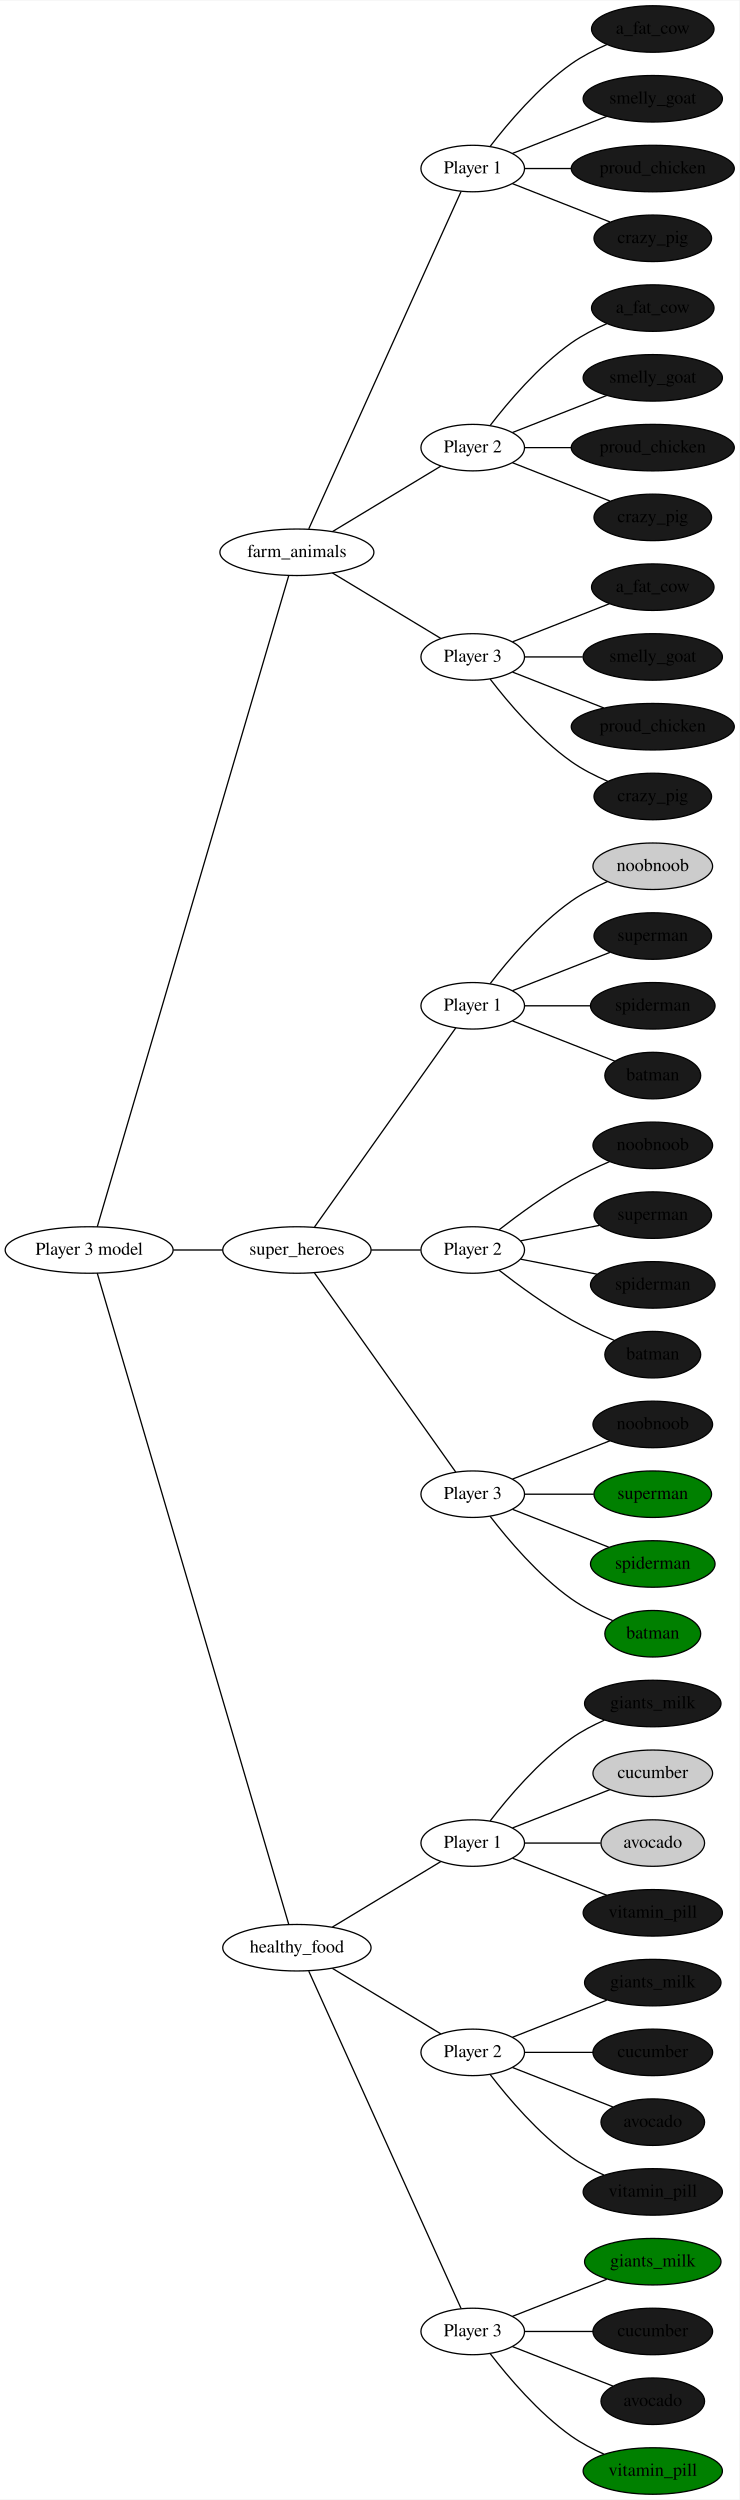
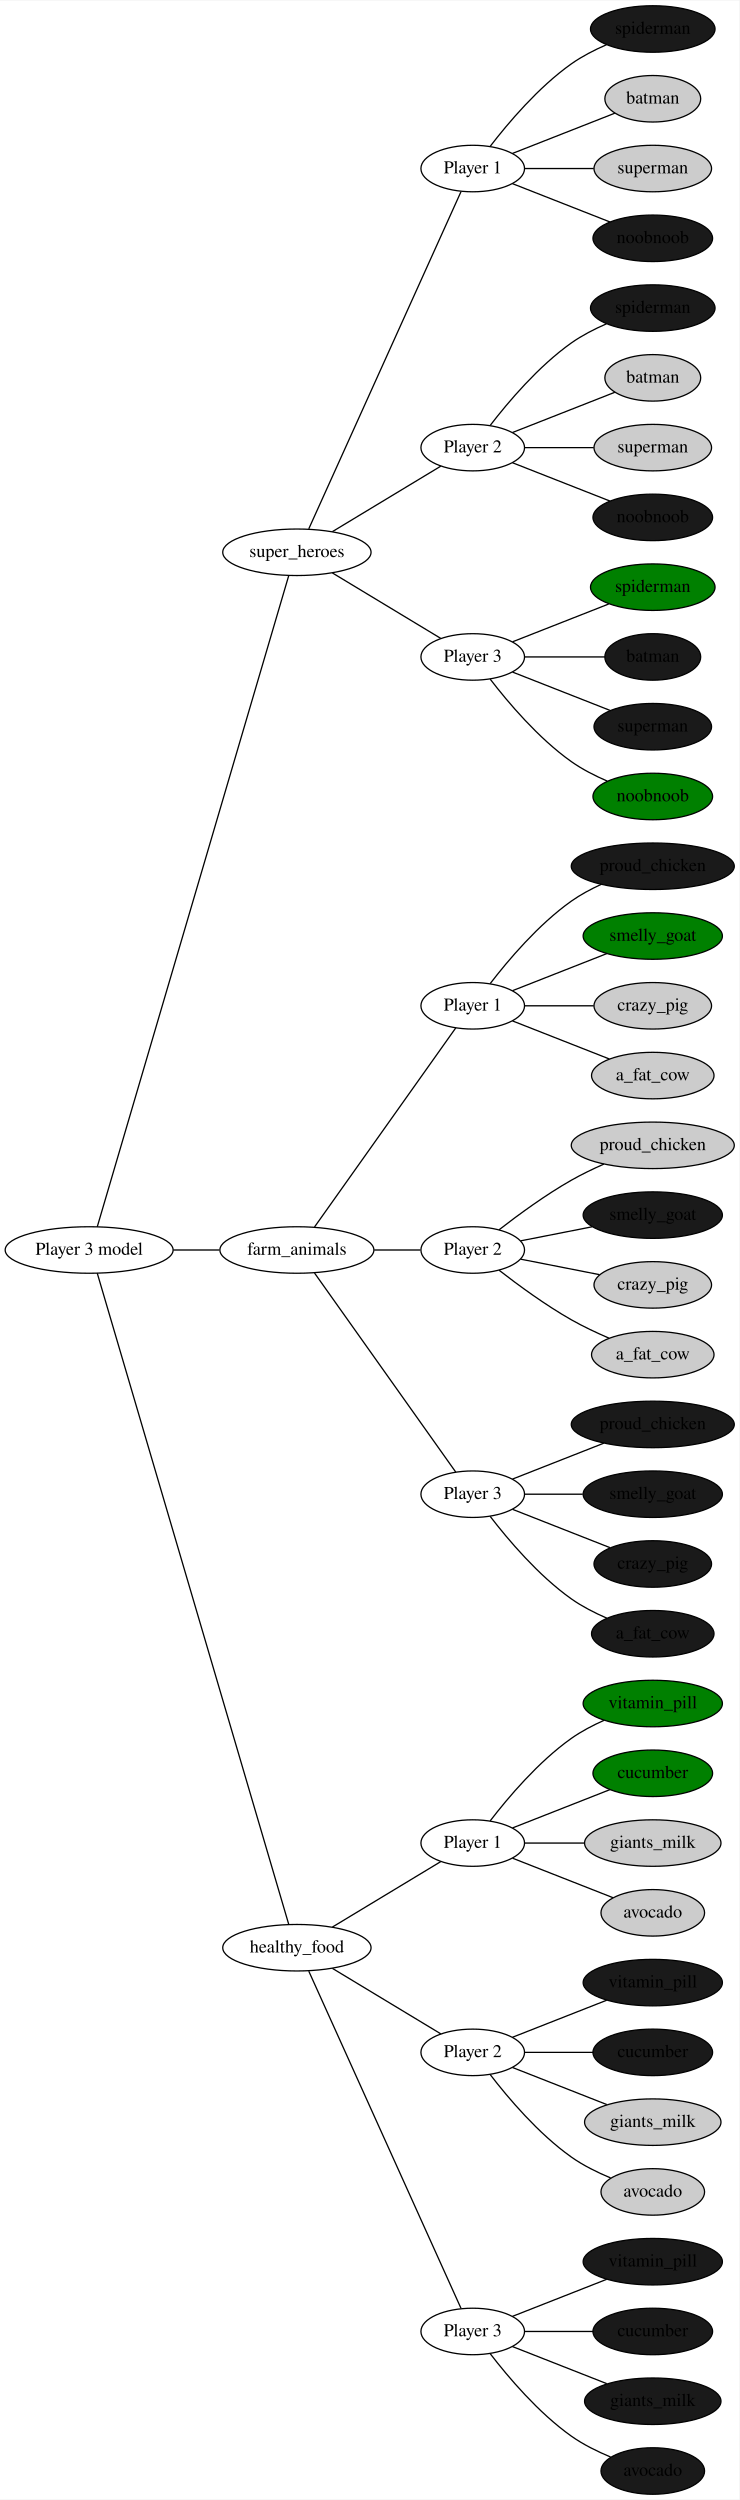
<svg xmlns="http://www.w3.org/2000/svg" width="572pt" height="1934pt" viewBox="0.00 0.00 572.26 1934.00">
  <g id="graph0" class="graph" transform="scale(1 1) rotate(0) translate(4 1930)">
    <polygon fill="white" stroke="none" points="-4,4 -4,-1930 568.26,-1930 568.26,4 -4,4" />
    <g id="node1" class="node">
      <ellipse fill="none" stroke="black" cx="64.994" cy="-963" rx="64.989" ry="18" />
      <text text-anchor="middle" x="64.994" y="-959.3" font-family="Times,serif" font-size="14.00">Player 3 model</text>
    </g>
    <g id="node2" class="node">
-       <ellipse fill="none" stroke="black" cx="225.783" cy="-1503" rx="59.59" ry="18" />
-       <text text-anchor="middle" x="225.783" y="-1499.3" font-family="Times,serif" font-size="14.00">farm_animals</text>
+       <ellipse fill="none" stroke="black" cx="225.783" cy="-1503" rx="57.391" ry="18" />
+       <text text-anchor="middle" x="225.783" y="-1499.3" font-family="Times,serif" font-size="14.00">super_heroes</text>
    </g>
    <g id="edge1" class="edge">
      <path fill="none" stroke="black" d="M71.277,-980.967C95.439,-1063.14 195.277,-1402.66 219.48,-1484.97" />
    </g>
    <g id="node6" class="node">
-       <ellipse fill="none" stroke="black" cx="225.783" cy="-963" rx="57.391" ry="18" />
-       <text text-anchor="middle" x="225.783" y="-959.3" font-family="Times,serif" font-size="14.00">super_heroes</text>
+       <ellipse fill="none" stroke="black" cx="225.783" cy="-963" rx="59.59" ry="18" />
+       <text text-anchor="middle" x="225.783" y="-959.3" font-family="Times,serif" font-size="14.00">farm_animals</text>
    </g>
    <g id="edge5" class="edge">
-       <path fill="none" stroke="black" d="M130.122,-963C142.775,-963 155.965,-963 168.342,-963" />
+       <path fill="none" stroke="black" d="M130.122,-963C141.914,-963 154.173,-963 165.805,-963" />
    </g>
    <g id="node10" class="node">
      <ellipse fill="none" stroke="black" cx="225.783" cy="-423" rx="57.391" ry="18" />
      <text text-anchor="middle" x="225.783" y="-419.3" font-family="Times,serif" font-size="14.00">healthy_food</text>
    </g>
    <g id="edge9" class="edge">
      <path fill="none" stroke="black" d="M71.277,-945.033C95.439,-862.864 195.277,-523.344 219.48,-441.034" />
    </g>
    <g id="node3" class="node">
      <ellipse fill="none" stroke="black" cx="361.874" cy="-1800" rx="40.094" ry="18" />
      <text text-anchor="middle" x="361.874" y="-1796.3" font-family="Times,serif" font-size="14.00">Player 1</text>
    </g>
    <g id="edge2" class="edge">
      <path fill="none" stroke="black" d="M234.969,-1521.13C258.965,-1574.28 328.937,-1729.26 352.795,-1782.11" />
    </g>
    <g id="node4" class="node">
      <ellipse fill="none" stroke="black" cx="361.874" cy="-1584" rx="40.094" ry="18" />
      <text text-anchor="middle" x="361.874" y="-1580.3" font-family="Times,serif" font-size="14.00">Player 2</text>
    </g>
    <g id="edge3" class="edge">
      <path fill="none" stroke="black" d="M253.275,-1519C277.699,-1533.76 313.624,-1555.46 337.133,-1569.66" />
    </g>
    <g id="node5" class="node">
      <ellipse fill="none" stroke="black" cx="361.874" cy="-1422" rx="40.094" ry="18" />
      <text text-anchor="middle" x="361.874" y="-1418.3" font-family="Times,serif" font-size="14.00">Player 3</text>
    </g>
    <g id="edge4" class="edge">
      <path fill="none" stroke="black" d="M253.275,-1487C277.699,-1472.24 313.624,-1450.54 337.133,-1436.34" />
    </g>
    <g id="node14" class="node">
-       <ellipse fill="#1a1a1a" stroke="black" cx="501.215" cy="-1908" rx="47.392" ry="18" />
-       <text text-anchor="middle" x="501.215" y="-1904.3" font-family="Times,serif" font-size="14.00">a_fat_cow</text>
+       <ellipse fill="#1a1a1a" stroke="black" cx="501.215" cy="-1908" rx="48.192" ry="18" />
+       <text text-anchor="middle" x="501.215" y="-1904.3" font-family="Times,serif" font-size="14.00">spiderman</text>
    </g>
    <g id="edge13" class="edge">
-       <path fill="none" stroke="black" d="M375.354,-1817.14C389.088,-1835.02 412.63,-1862.91 438.171,-1881 446.511,-1886.91 456.349,-1891.92 465.702,-1895.96" />
+       <path fill="none" stroke="black" d="M375.354,-1817.14C389.088,-1835.02 412.63,-1862.91 438.171,-1881 446.416,-1886.84 456.123,-1891.8 465.38,-1895.82" />
    </g>
    <g id="node15" class="node">
-       <ellipse fill="#1a1a1a" stroke="black" cx="501.215" cy="-1854" rx="53.891" ry="18" />
-       <text text-anchor="middle" x="501.215" y="-1850.3" font-family="Times,serif" font-size="14.00">smelly_goat</text>
+       <ellipse fill="#cccccc" stroke="black" cx="501.215" cy="-1854" rx="37.093" ry="18" />
+       <text text-anchor="middle" x="501.215" y="-1850.3" font-family="Times,serif" font-size="14.00">batman</text>
    </g>
    <g id="edge14" class="edge">
-       <path fill="none" stroke="black" d="M392.675,-1811.72C414.134,-1820.15 443.143,-1831.56 465.625,-1840.4" />
+       <path fill="none" stroke="black" d="M392.675,-1811.72C416.185,-1820.96 448.758,-1833.77 471.88,-1842.86" />
    </g>
    <g id="node16" class="node">
-       <ellipse fill="#1a1a1a" stroke="black" cx="501.215" cy="-1800" rx="63.089" ry="18" />
-       <text text-anchor="middle" x="501.215" y="-1796.3" font-family="Times,serif" font-size="14.00">proud_chicken</text>
+       <ellipse fill="#cccccc" stroke="black" cx="501.215" cy="-1800" rx="45.492" ry="18" />
+       <text text-anchor="middle" x="501.215" y="-1796.3" font-family="Times,serif" font-size="14.00">superman</text>
    </g>
    <g id="edge15" class="edge">
-       <path fill="none" stroke="black" d="M402.231,-1800C413.407,-1800 425.859,-1800 438.036,-1800" />
+       <path fill="none" stroke="black" d="M402.231,-1800C418.876,-1800 438.351,-1800 455.534,-1800" />
    </g>
    <g id="node17" class="node">
-       <ellipse fill="#1a1a1a" stroke="black" cx="501.215" cy="-1746" rx="45.492" ry="18" />
-       <text text-anchor="middle" x="501.215" y="-1742.3" font-family="Times,serif" font-size="14.00">crazy_pig</text>
+       <ellipse fill="#1a1a1a" stroke="black" cx="501.215" cy="-1746" rx="46.292" ry="18" />
+       <text text-anchor="middle" x="501.215" y="-1742.3" font-family="Times,serif" font-size="14.00">noobnoob</text>
    </g>
    <g id="edge16" class="edge">
      <path fill="none" stroke="black" d="M392.675,-1788.28C414.923,-1779.54 445.287,-1767.6 468.077,-1758.64" />
    </g>
    <g id="node18" class="node">
-       <ellipse fill="#1a1a1a" stroke="black" cx="501.215" cy="-1692" rx="47.392" ry="18" />
-       <text text-anchor="middle" x="501.215" y="-1688.3" font-family="Times,serif" font-size="14.00">a_fat_cow</text>
+       <ellipse fill="#1a1a1a" stroke="black" cx="501.215" cy="-1692" rx="48.192" ry="18" />
+       <text text-anchor="middle" x="501.215" y="-1688.3" font-family="Times,serif" font-size="14.00">spiderman</text>
    </g>
    <g id="edge17" class="edge">
-       <path fill="none" stroke="black" d="M375.354,-1601.14C389.088,-1619.02 412.63,-1646.91 438.171,-1665 446.511,-1670.91 456.349,-1675.92 465.702,-1679.96" />
+       <path fill="none" stroke="black" d="M375.354,-1601.14C389.088,-1619.02 412.63,-1646.91 438.171,-1665 446.416,-1670.84 456.123,-1675.8 465.38,-1679.82" />
    </g>
    <g id="node19" class="node">
-       <ellipse fill="#1a1a1a" stroke="black" cx="501.215" cy="-1638" rx="53.891" ry="18" />
-       <text text-anchor="middle" x="501.215" y="-1634.3" font-family="Times,serif" font-size="14.00">smelly_goat</text>
+       <ellipse fill="#cccccc" stroke="black" cx="501.215" cy="-1638" rx="37.093" ry="18" />
+       <text text-anchor="middle" x="501.215" y="-1634.3" font-family="Times,serif" font-size="14.00">batman</text>
    </g>
    <g id="edge18" class="edge">
-       <path fill="none" stroke="black" d="M392.675,-1595.72C414.134,-1604.15 443.143,-1615.56 465.625,-1624.4" />
+       <path fill="none" stroke="black" d="M392.675,-1595.72C416.185,-1604.96 448.758,-1617.77 471.88,-1626.86" />
    </g>
    <g id="node20" class="node">
-       <ellipse fill="#1a1a1a" stroke="black" cx="501.215" cy="-1584" rx="63.089" ry="18" />
-       <text text-anchor="middle" x="501.215" y="-1580.3" font-family="Times,serif" font-size="14.00">proud_chicken</text>
+       <ellipse fill="#cccccc" stroke="black" cx="501.215" cy="-1584" rx="45.492" ry="18" />
+       <text text-anchor="middle" x="501.215" y="-1580.3" font-family="Times,serif" font-size="14.00">superman</text>
    </g>
    <g id="edge19" class="edge">
-       <path fill="none" stroke="black" d="M402.231,-1584C413.407,-1584 425.859,-1584 438.036,-1584" />
+       <path fill="none" stroke="black" d="M402.231,-1584C418.876,-1584 438.351,-1584 455.534,-1584" />
    </g>
    <g id="node21" class="node">
-       <ellipse fill="#1a1a1a" stroke="black" cx="501.215" cy="-1530" rx="45.492" ry="18" />
-       <text text-anchor="middle" x="501.215" y="-1526.3" font-family="Times,serif" font-size="14.00">crazy_pig</text>
+       <ellipse fill="#1a1a1a" stroke="black" cx="501.215" cy="-1530" rx="46.292" ry="18" />
+       <text text-anchor="middle" x="501.215" y="-1526.3" font-family="Times,serif" font-size="14.00">noobnoob</text>
    </g>
    <g id="edge20" class="edge">
      <path fill="none" stroke="black" d="M392.675,-1572.28C414.923,-1563.54 445.287,-1551.6 468.077,-1542.64" />
    </g>
    <g id="node22" class="node">
-       <ellipse fill="#1a1a1a" stroke="black" cx="501.215" cy="-1476" rx="47.392" ry="18" />
-       <text text-anchor="middle" x="501.215" y="-1472.3" font-family="Times,serif" font-size="14.00">a_fat_cow</text>
+       <ellipse fill="green" stroke="black" cx="501.215" cy="-1476" rx="48.192" ry="18" />
+       <text text-anchor="middle" x="501.215" y="-1472.3" font-family="Times,serif" font-size="14.00">spiderman</text>
    </g>
    <g id="edge21" class="edge">
-       <path fill="none" stroke="black" d="M392.675,-1433.72C414.765,-1442.4 444.856,-1454.23 467.591,-1463.17" />
+       <path fill="none" stroke="black" d="M392.675,-1433.72C414.607,-1442.34 444.427,-1454.07 467.103,-1462.98" />
    </g>
    <g id="node23" class="node">
-       <ellipse fill="#1a1a1a" stroke="black" cx="501.215" cy="-1422" rx="53.891" ry="18" />
-       <text text-anchor="middle" x="501.215" y="-1418.3" font-family="Times,serif" font-size="14.00">smelly_goat</text>
+       <ellipse fill="#1a1a1a" stroke="black" cx="501.215" cy="-1422" rx="37.093" ry="18" />
+       <text text-anchor="middle" x="501.215" y="-1418.3" font-family="Times,serif" font-size="14.00">batman</text>
    </g>
    <g id="edge22" class="edge">
-       <path fill="none" stroke="black" d="M402.231,-1422C416.181,-1422 432.119,-1422 447.03,-1422" />
+       <path fill="none" stroke="black" d="M402.231,-1422C421.73,-1422 445.111,-1422 464.143,-1422" />
    </g>
    <g id="node24" class="node">
-       <ellipse fill="#1a1a1a" stroke="black" cx="501.215" cy="-1368" rx="63.089" ry="18" />
-       <text text-anchor="middle" x="501.215" y="-1364.3" font-family="Times,serif" font-size="14.00">proud_chicken</text>
+       <ellipse fill="#1a1a1a" stroke="black" cx="501.215" cy="-1368" rx="45.492" ry="18" />
+       <text text-anchor="middle" x="501.215" y="-1364.3" font-family="Times,serif" font-size="14.00">superman</text>
    </g>
    <g id="edge23" class="edge">
-       <path fill="none" stroke="black" d="M392.675,-1410.28C413.424,-1402.12 441.232,-1391.19 463.372,-1382.49" />
+       <path fill="none" stroke="black" d="M392.675,-1410.28C414.923,-1401.54 445.287,-1389.6 468.077,-1380.64" />
    </g>
    <g id="node25" class="node">
-       <ellipse fill="#1a1a1a" stroke="black" cx="501.215" cy="-1314" rx="45.492" ry="18" />
-       <text text-anchor="middle" x="501.215" y="-1310.3" font-family="Times,serif" font-size="14.00">crazy_pig</text>
+       <ellipse fill="green" stroke="black" cx="501.215" cy="-1314" rx="46.292" ry="18" />
+       <text text-anchor="middle" x="501.215" y="-1310.3" font-family="Times,serif" font-size="14.00">noobnoob</text>
    </g>
    <g id="edge24" class="edge">
-       <path fill="none" stroke="black" d="M375.354,-1404.86C389.088,-1386.98 412.63,-1359.09 438.171,-1341 446.703,-1334.96 456.802,-1329.85 466.347,-1325.77" />
+       <path fill="none" stroke="black" d="M375.354,-1404.86C389.088,-1386.98 412.63,-1359.09 438.171,-1341 446.607,-1335.03 456.575,-1329.97 466.025,-1325.9" />
    </g>
    <g id="node7" class="node">
      <ellipse fill="none" stroke="black" cx="361.874" cy="-1152" rx="40.094" ry="18" />
      <text text-anchor="middle" x="361.874" y="-1148.3" font-family="Times,serif" font-size="14.00">Player 1</text>
    </g>
    <g id="edge6" class="edge">
      <path fill="none" stroke="black" d="M239.398,-980.781C265.15,-1017.08 323.469,-1099.28 348.777,-1134.95" />
    </g>
    <g id="node8" class="node">
      <ellipse fill="none" stroke="black" cx="361.874" cy="-963" rx="40.094" ry="18" />
      <text text-anchor="middle" x="361.874" y="-959.3" font-family="Times,serif" font-size="14.00">Player 2</text>
    </g>
    <g id="edge7" class="edge">
-       <path fill="none" stroke="black" d="M283.261,-963C296.145,-963 309.562,-963 321.546,-963" />
+       <path fill="none" stroke="black" d="M285.597,-963C297.701,-963 310.168,-963 321.388,-963" />
    </g>
    <g id="node9" class="node">
      <ellipse fill="none" stroke="black" cx="361.874" cy="-774" rx="40.094" ry="18" />
      <text text-anchor="middle" x="361.874" y="-770.3" font-family="Times,serif" font-size="14.00">Player 3</text>
    </g>
    <g id="edge8" class="edge">
      <path fill="none" stroke="black" d="M239.398,-945.219C265.15,-908.922 323.469,-826.723 348.777,-791.05" />
    </g>
    <g id="node26" class="node">
-       <ellipse fill="#cccccc" stroke="black" cx="501.215" cy="-1260" rx="46.292" ry="18" />
-       <text text-anchor="middle" x="501.215" y="-1256.3" font-family="Times,serif" font-size="14.00">noobnoob</text>
+       <ellipse fill="#1a1a1a" stroke="black" cx="501.215" cy="-1260" rx="63.089" ry="18" />
+       <text text-anchor="middle" x="501.215" y="-1256.3" font-family="Times,serif" font-size="14.00">proud_chicken</text>
    </g>
    <g id="edge25" class="edge">
-       <path fill="none" stroke="black" d="M375.354,-1169.14C389.088,-1187.02 412.63,-1214.91 438.171,-1233 446.607,-1238.97 456.575,-1244.03 466.025,-1248.1" />
+       <path fill="none" stroke="black" d="M375.354,-1169.14C389.088,-1187.02 412.63,-1214.91 438.171,-1233 445.169,-1237.96 453.221,-1242.28 461.157,-1245.93" />
    </g>
    <g id="node27" class="node">
-       <ellipse fill="#1a1a1a" stroke="black" cx="501.215" cy="-1206" rx="45.492" ry="18" />
-       <text text-anchor="middle" x="501.215" y="-1202.3" font-family="Times,serif" font-size="14.00">superman</text>
+       <ellipse fill="green" stroke="black" cx="501.215" cy="-1206" rx="53.891" ry="18" />
+       <text text-anchor="middle" x="501.215" y="-1202.3" font-family="Times,serif" font-size="14.00">smelly_goat</text>
    </g>
    <g id="edge26" class="edge">
-       <path fill="none" stroke="black" d="M392.675,-1163.72C414.923,-1172.46 445.287,-1184.4 468.077,-1193.36" />
+       <path fill="none" stroke="black" d="M392.675,-1163.72C414.134,-1172.15 443.143,-1183.56 465.625,-1192.4" />
    </g>
    <g id="node28" class="node">
-       <ellipse fill="#1a1a1a" stroke="black" cx="501.215" cy="-1152" rx="48.192" ry="18" />
-       <text text-anchor="middle" x="501.215" y="-1148.3" font-family="Times,serif" font-size="14.00">spiderman</text>
+       <ellipse fill="#cccccc" stroke="black" cx="501.215" cy="-1152" rx="45.492" ry="18" />
+       <text text-anchor="middle" x="501.215" y="-1148.3" font-family="Times,serif" font-size="14.00">crazy_pig</text>
    </g>
    <g id="edge27" class="edge">
-       <path fill="none" stroke="black" d="M402.231,-1152C418.084,-1152 436.503,-1152 453.064,-1152" />
+       <path fill="none" stroke="black" d="M402.231,-1152C418.876,-1152 438.351,-1152 455.534,-1152" />
    </g>
    <g id="node29" class="node">
-       <ellipse fill="#1a1a1a" stroke="black" cx="501.215" cy="-1098" rx="37.093" ry="18" />
-       <text text-anchor="middle" x="501.215" y="-1094.3" font-family="Times,serif" font-size="14.00">batman</text>
+       <ellipse fill="#cccccc" stroke="black" cx="501.215" cy="-1098" rx="47.392" ry="18" />
+       <text text-anchor="middle" x="501.215" y="-1094.3" font-family="Times,serif" font-size="14.00">a_fat_cow</text>
    </g>
    <g id="edge28" class="edge">
-       <path fill="none" stroke="black" d="M392.675,-1140.28C416.185,-1131.04 448.758,-1118.23 471.88,-1109.14" />
+       <path fill="none" stroke="black" d="M392.675,-1140.28C414.765,-1131.6 444.856,-1119.77 467.591,-1110.83" />
    </g>
    <g id="node30" class="node">
-       <ellipse fill="#1a1a1a" stroke="black" cx="501.215" cy="-1044" rx="46.292" ry="18" />
-       <text text-anchor="middle" x="501.215" y="-1040.3" font-family="Times,serif" font-size="14.00">noobnoob</text>
+       <ellipse fill="#cccccc" stroke="black" cx="501.215" cy="-1044" rx="63.089" ry="18" />
+       <text text-anchor="middle" x="501.215" y="-1040.3" font-family="Times,serif" font-size="14.00">proud_chicken</text>
    </g>
    <g id="edge29" class="edge">
-       <path fill="none" stroke="black" d="M382.242,-978.638C397.015,-990.125 418.166,-1005.64 438.171,-1017 447.467,-1022.28 457.994,-1027.21 467.703,-1031.39" />
+       <path fill="none" stroke="black" d="M382.242,-978.638C397.015,-990.125 418.166,-1005.64 438.171,-1017 446.139,-1021.52 455.012,-1025.8 463.498,-1029.55" />
    </g>
    <g id="node31" class="node">
-       <ellipse fill="#1a1a1a" stroke="black" cx="501.215" cy="-990" rx="45.492" ry="18" />
-       <text text-anchor="middle" x="501.215" y="-986.3" font-family="Times,serif" font-size="14.00">superman</text>
+       <ellipse fill="#1a1a1a" stroke="black" cx="501.215" cy="-990" rx="53.891" ry="18" />
+       <text text-anchor="middle" x="501.215" y="-986.3" font-family="Times,serif" font-size="14.00">smelly_goat</text>
    </g>
    <g id="edge30" class="edge">
-       <path fill="none" stroke="black" d="M398.959,-970.094C417.715,-973.781 440.694,-978.299 460.017,-982.097" />
+       <path fill="none" stroke="black" d="M398.959,-970.094C415.887,-973.422 436.255,-977.426 454.271,-980.968" />
    </g>
    <g id="node32" class="node">
-       <ellipse fill="#1a1a1a" stroke="black" cx="501.215" cy="-936" rx="48.192" ry="18" />
-       <text text-anchor="middle" x="501.215" y="-932.3" font-family="Times,serif" font-size="14.00">spiderman</text>
+       <ellipse fill="#cccccc" stroke="black" cx="501.215" cy="-936" rx="45.492" ry="18" />
+       <text text-anchor="middle" x="501.215" y="-932.3" font-family="Times,serif" font-size="14.00">crazy_pig</text>
    </g>
    <g id="edge31" class="edge">
-       <path fill="none" stroke="black" d="M398.959,-955.906C417.079,-952.344 439.141,-948.007 458.04,-944.291" />
+       <path fill="none" stroke="black" d="M398.959,-955.906C417.715,-952.219 440.694,-947.701 460.017,-943.903" />
    </g>
    <g id="node33" class="node">
-       <ellipse fill="#1a1a1a" stroke="black" cx="501.215" cy="-882" rx="37.093" ry="18" />
-       <text text-anchor="middle" x="501.215" y="-878.3" font-family="Times,serif" font-size="14.00">batman</text>
+       <ellipse fill="#cccccc" stroke="black" cx="501.215" cy="-882" rx="47.392" ry="18" />
+       <text text-anchor="middle" x="501.215" y="-878.3" font-family="Times,serif" font-size="14.00">a_fat_cow</text>
    </g>
    <g id="edge32" class="edge">
-       <path fill="none" stroke="black" d="M382.242,-947.362C397.015,-935.875 418.166,-920.356 438.171,-909 448.693,-903.027 460.792,-897.489 471.496,-893.004" />
+       <path fill="none" stroke="black" d="M382.242,-947.362C397.015,-935.875 418.166,-920.356 438.171,-909 447.365,-903.781 457.763,-898.894 467.382,-894.751" />
    </g>
    <g id="node34" class="node">
-       <ellipse fill="#1a1a1a" stroke="black" cx="501.215" cy="-828" rx="46.292" ry="18" />
-       <text text-anchor="middle" x="501.215" y="-824.3" font-family="Times,serif" font-size="14.00">noobnoob</text>
+       <ellipse fill="#1a1a1a" stroke="black" cx="501.215" cy="-828" rx="63.089" ry="18" />
+       <text text-anchor="middle" x="501.215" y="-824.3" font-family="Times,serif" font-size="14.00">proud_chicken</text>
    </g>
    <g id="edge33" class="edge">
-       <path fill="none" stroke="black" d="M392.675,-785.717C414.923,-794.465 445.287,-806.403 468.077,-815.364" />
+       <path fill="none" stroke="black" d="M392.675,-785.717C413.424,-793.875 441.232,-804.809 463.372,-813.514" />
    </g>
    <g id="node35" class="node">
-       <ellipse fill="green" stroke="black" cx="501.215" cy="-774" rx="45.492" ry="18" />
-       <text text-anchor="middle" x="501.215" y="-770.3" font-family="Times,serif" font-size="14.00">superman</text>
+       <ellipse fill="#1a1a1a" stroke="black" cx="501.215" cy="-774" rx="53.891" ry="18" />
+       <text text-anchor="middle" x="501.215" y="-770.3" font-family="Times,serif" font-size="14.00">smelly_goat</text>
    </g>
    <g id="edge34" class="edge">
-       <path fill="none" stroke="black" d="M402.231,-774C418.876,-774 438.351,-774 455.534,-774" />
+       <path fill="none" stroke="black" d="M402.231,-774C416.181,-774 432.119,-774 447.03,-774" />
    </g>
    <g id="node36" class="node">
-       <ellipse fill="green" stroke="black" cx="501.215" cy="-720" rx="48.192" ry="18" />
-       <text text-anchor="middle" x="501.215" y="-716.3" font-family="Times,serif" font-size="14.00">spiderman</text>
+       <ellipse fill="#1a1a1a" stroke="black" cx="501.215" cy="-720" rx="45.492" ry="18" />
+       <text text-anchor="middle" x="501.215" y="-716.3" font-family="Times,serif" font-size="14.00">crazy_pig</text>
    </g>
    <g id="edge35" class="edge">
-       <path fill="none" stroke="black" d="M392.675,-762.283C414.607,-753.659 444.427,-741.935 467.103,-733.019" />
+       <path fill="none" stroke="black" d="M392.675,-762.283C414.923,-753.535 445.287,-741.597 468.077,-732.636" />
    </g>
    <g id="node37" class="node">
-       <ellipse fill="green" stroke="black" cx="501.215" cy="-666" rx="37.093" ry="18" />
-       <text text-anchor="middle" x="501.215" y="-662.3" font-family="Times,serif" font-size="14.00">batman</text>
+       <ellipse fill="#1a1a1a" stroke="black" cx="501.215" cy="-666" rx="47.392" ry="18" />
+       <text text-anchor="middle" x="501.215" y="-662.3" font-family="Times,serif" font-size="14.00">a_fat_cow</text>
    </g>
    <g id="edge36" class="edge">
-       <path fill="none" stroke="black" d="M375.354,-756.858C389.088,-738.979 412.63,-711.086 438.171,-693 447.854,-686.143 459.554,-680.494 470.172,-676.167" />
+       <path fill="none" stroke="black" d="M375.354,-756.858C389.088,-738.979 412.63,-711.086 438.171,-693 446.511,-687.094 456.349,-682.083 465.702,-678.042" />
    </g>
    <g id="node11" class="node">
      <ellipse fill="none" stroke="black" cx="361.874" cy="-504" rx="40.094" ry="18" />
      <text text-anchor="middle" x="361.874" y="-500.3" font-family="Times,serif" font-size="14.00">Player 1</text>
    </g>
    <g id="edge10" class="edge">
      <path fill="none" stroke="black" d="M253.275,-439.003C277.699,-453.757 313.624,-475.458 337.133,-489.659" />
    </g>
    <g id="node12" class="node">
      <ellipse fill="none" stroke="black" cx="361.874" cy="-342" rx="40.094" ry="18" />
      <text text-anchor="middle" x="361.874" y="-338.3" font-family="Times,serif" font-size="14.00">Player 2</text>
    </g>
    <g id="edge11" class="edge">
      <path fill="none" stroke="black" d="M253.275,-406.997C277.699,-392.243 313.624,-370.542 337.133,-356.341" />
    </g>
    <g id="node13" class="node">
      <ellipse fill="none" stroke="black" cx="361.874" cy="-126" rx="40.094" ry="18" />
      <text text-anchor="middle" x="361.874" y="-122.3" font-family="Times,serif" font-size="14.00">Player 3</text>
    </g>
    <g id="edge12" class="edge">
      <path fill="none" stroke="black" d="M234.969,-404.868C258.965,-351.72 328.937,-196.738 352.795,-143.894" />
    </g>
    <g id="node38" class="node">
-       <ellipse fill="#1a1a1a" stroke="black" cx="501.215" cy="-612" rx="52.791" ry="18" />
-       <text text-anchor="middle" x="501.215" y="-608.3" font-family="Times,serif" font-size="14.00">giants_milk</text>
+       <ellipse fill="green" stroke="black" cx="501.215" cy="-612" rx="53.891" ry="18" />
+       <text text-anchor="middle" x="501.215" y="-608.3" font-family="Times,serif" font-size="14.00">vitamin_pill</text>
    </g>
    <g id="edge37" class="edge">
-       <path fill="none" stroke="black" d="M375.354,-521.142C389.088,-539.021 412.63,-566.914 438.171,-585 445.936,-590.499 454.999,-595.221 463.761,-599.108" />
+       <path fill="none" stroke="black" d="M375.354,-521.142C389.088,-539.021 412.63,-566.914 438.171,-585 445.84,-590.431 454.775,-595.105 463.436,-598.963" />
    </g>
    <g id="node39" class="node">
-       <ellipse fill="#cccccc" stroke="black" cx="501.215" cy="-558" rx="46.292" ry="18" />
+       <ellipse fill="green" stroke="black" cx="501.215" cy="-558" rx="46.292" ry="18" />
      <text text-anchor="middle" x="501.215" y="-554.3" font-family="Times,serif" font-size="14.00">cucumber</text>
    </g>
    <g id="edge38" class="edge">
      <path fill="none" stroke="black" d="M392.675,-515.717C414.923,-524.465 445.287,-536.403 468.077,-545.364" />
    </g>
    <g id="node40" class="node">
-       <ellipse fill="#cccccc" stroke="black" cx="501.215" cy="-504" rx="40.094" ry="18" />
-       <text text-anchor="middle" x="501.215" y="-500.3" font-family="Times,serif" font-size="14.00">avocado</text>
+       <ellipse fill="#cccccc" stroke="black" cx="501.215" cy="-504" rx="52.791" ry="18" />
+       <text text-anchor="middle" x="501.215" y="-500.3" font-family="Times,serif" font-size="14.00">giants_milk</text>
    </g>
    <g id="edge39" class="edge">
-       <path fill="none" stroke="black" d="M402.231,-504C420.62,-504 442.463,-504 460.853,-504" />
+       <path fill="none" stroke="black" d="M402.231,-504C416.657,-504 433.208,-504 448.551,-504" />
    </g>
    <g id="node41" class="node">
-       <ellipse fill="#1a1a1a" stroke="black" cx="501.215" cy="-450" rx="53.891" ry="18" />
-       <text text-anchor="middle" x="501.215" y="-446.3" font-family="Times,serif" font-size="14.00">vitamin_pill</text>
+       <ellipse fill="#cccccc" stroke="black" cx="501.215" cy="-450" rx="40.094" ry="18" />
+       <text text-anchor="middle" x="501.215" y="-446.3" font-family="Times,serif" font-size="14.00">avocado</text>
    </g>
    <g id="edge40" class="edge">
-       <path fill="none" stroke="black" d="M392.675,-492.283C414.134,-483.846 443.143,-472.44 465.625,-463.6" />
+       <path fill="none" stroke="black" d="M392.675,-492.283C415.712,-483.225 447.45,-470.746 470.472,-461.694" />
    </g>
    <g id="node42" class="node">
-       <ellipse fill="#1a1a1a" stroke="black" cx="501.215" cy="-396" rx="52.791" ry="18" />
-       <text text-anchor="middle" x="501.215" y="-392.3" font-family="Times,serif" font-size="14.00">giants_milk</text>
+       <ellipse fill="#1a1a1a" stroke="black" cx="501.215" cy="-396" rx="53.891" ry="18" />
+       <text text-anchor="middle" x="501.215" y="-392.3" font-family="Times,serif" font-size="14.00">vitamin_pill</text>
    </g>
    <g id="edge41" class="edge">
      <path fill="none" stroke="black" d="M392.675,-353.717C414.134,-362.154 443.143,-373.56 465.625,-382.4" />
    </g>
    <g id="node43" class="node">
      <ellipse fill="#1a1a1a" stroke="black" cx="501.215" cy="-342" rx="46.292" ry="18" />
      <text text-anchor="middle" x="501.215" y="-338.3" font-family="Times,serif" font-size="14.00">cucumber</text>
    </g>
    <g id="edge42" class="edge">
      <path fill="none" stroke="black" d="M402.231,-342C418.718,-342 437.98,-342 455.042,-342" />
    </g>
    <g id="node44" class="node">
-       <ellipse fill="#1a1a1a" stroke="black" cx="501.215" cy="-288" rx="40.094" ry="18" />
-       <text text-anchor="middle" x="501.215" y="-284.3" font-family="Times,serif" font-size="14.00">avocado</text>
+       <ellipse fill="#cccccc" stroke="black" cx="501.215" cy="-288" rx="52.791" ry="18" />
+       <text text-anchor="middle" x="501.215" y="-284.3" font-family="Times,serif" font-size="14.00">giants_milk</text>
    </g>
    <g id="edge43" class="edge">
-       <path fill="none" stroke="black" d="M392.675,-330.283C415.712,-321.225 447.45,-308.746 470.472,-299.694" />
+       <path fill="none" stroke="black" d="M392.675,-330.283C414.134,-321.846 443.143,-310.44 465.625,-301.6" />
    </g>
    <g id="node45" class="node">
-       <ellipse fill="#1a1a1a" stroke="black" cx="501.215" cy="-234" rx="53.891" ry="18" />
-       <text text-anchor="middle" x="501.215" y="-230.3" font-family="Times,serif" font-size="14.00">vitamin_pill</text>
+       <ellipse fill="#cccccc" stroke="black" cx="501.215" cy="-234" rx="40.094" ry="18" />
+       <text text-anchor="middle" x="501.215" y="-230.3" font-family="Times,serif" font-size="14.00">avocado</text>
    </g>
    <g id="edge44" class="edge">
-       <path fill="none" stroke="black" d="M375.354,-324.858C389.088,-306.979 412.63,-279.086 438.171,-261 445.84,-255.569 454.775,-250.895 463.436,-247.037" />
+       <path fill="none" stroke="black" d="M375.354,-324.858C389.088,-306.979 412.63,-279.086 438.171,-261 447.374,-254.483 458.4,-249.056 468.587,-244.82" />
    </g>
    <g id="node46" class="node">
-       <ellipse fill="green" stroke="black" cx="501.215" cy="-180" rx="52.791" ry="18" />
-       <text text-anchor="middle" x="501.215" y="-176.3" font-family="Times,serif" font-size="14.00">giants_milk</text>
+       <ellipse fill="#1a1a1a" stroke="black" cx="501.215" cy="-180" rx="53.891" ry="18" />
+       <text text-anchor="middle" x="501.215" y="-176.3" font-family="Times,serif" font-size="14.00">vitamin_pill</text>
    </g>
    <g id="edge45" class="edge">
      <path fill="none" stroke="black" d="M392.675,-137.717C414.134,-146.154 443.143,-157.56 465.625,-166.4" />
    </g>
    <g id="node47" class="node">
      <ellipse fill="#1a1a1a" stroke="black" cx="501.215" cy="-126" rx="46.292" ry="18" />
      <text text-anchor="middle" x="501.215" y="-122.3" font-family="Times,serif" font-size="14.00">cucumber</text>
    </g>
    <g id="edge46" class="edge">
      <path fill="none" stroke="black" d="M402.231,-126C418.718,-126 437.98,-126 455.042,-126" />
    </g>
    <g id="node48" class="node">
-       <ellipse fill="#1a1a1a" stroke="black" cx="501.215" cy="-72" rx="40.094" ry="18" />
-       <text text-anchor="middle" x="501.215" y="-68.3" font-family="Times,serif" font-size="14.00">avocado</text>
+       <ellipse fill="#1a1a1a" stroke="black" cx="501.215" cy="-72" rx="52.791" ry="18" />
+       <text text-anchor="middle" x="501.215" y="-68.3" font-family="Times,serif" font-size="14.00">giants_milk</text>
    </g>
    <g id="edge47" class="edge">
-       <path fill="none" stroke="black" d="M392.675,-114.283C415.712,-105.225 447.45,-92.746 470.472,-83.694" />
+       <path fill="none" stroke="black" d="M392.675,-114.283C414.134,-105.846 443.143,-94.44 465.625,-85.6" />
    </g>
    <g id="node49" class="node">
-       <ellipse fill="green" stroke="black" cx="501.215" cy="-18" rx="53.891" ry="18" />
-       <text text-anchor="middle" x="501.215" y="-14.3" font-family="Times,serif" font-size="14.00">vitamin_pill</text>
+       <ellipse fill="#1a1a1a" stroke="black" cx="501.215" cy="-18" rx="40.094" ry="18" />
+       <text text-anchor="middle" x="501.215" y="-14.3" font-family="Times,serif" font-size="14.00">avocado</text>
    </g>
    <g id="edge48" class="edge">
-       <path fill="none" stroke="black" d="M375.354,-108.858C389.088,-90.979 412.63,-63.086 438.171,-45 445.84,-39.569 454.775,-34.895 463.436,-31.037" />
+       <path fill="none" stroke="black" d="M375.354,-108.858C389.088,-90.979 412.63,-63.086 438.171,-45 447.374,-38.483 458.4,-33.056 468.587,-28.82" />
    </g>
  </g>
</svg>
